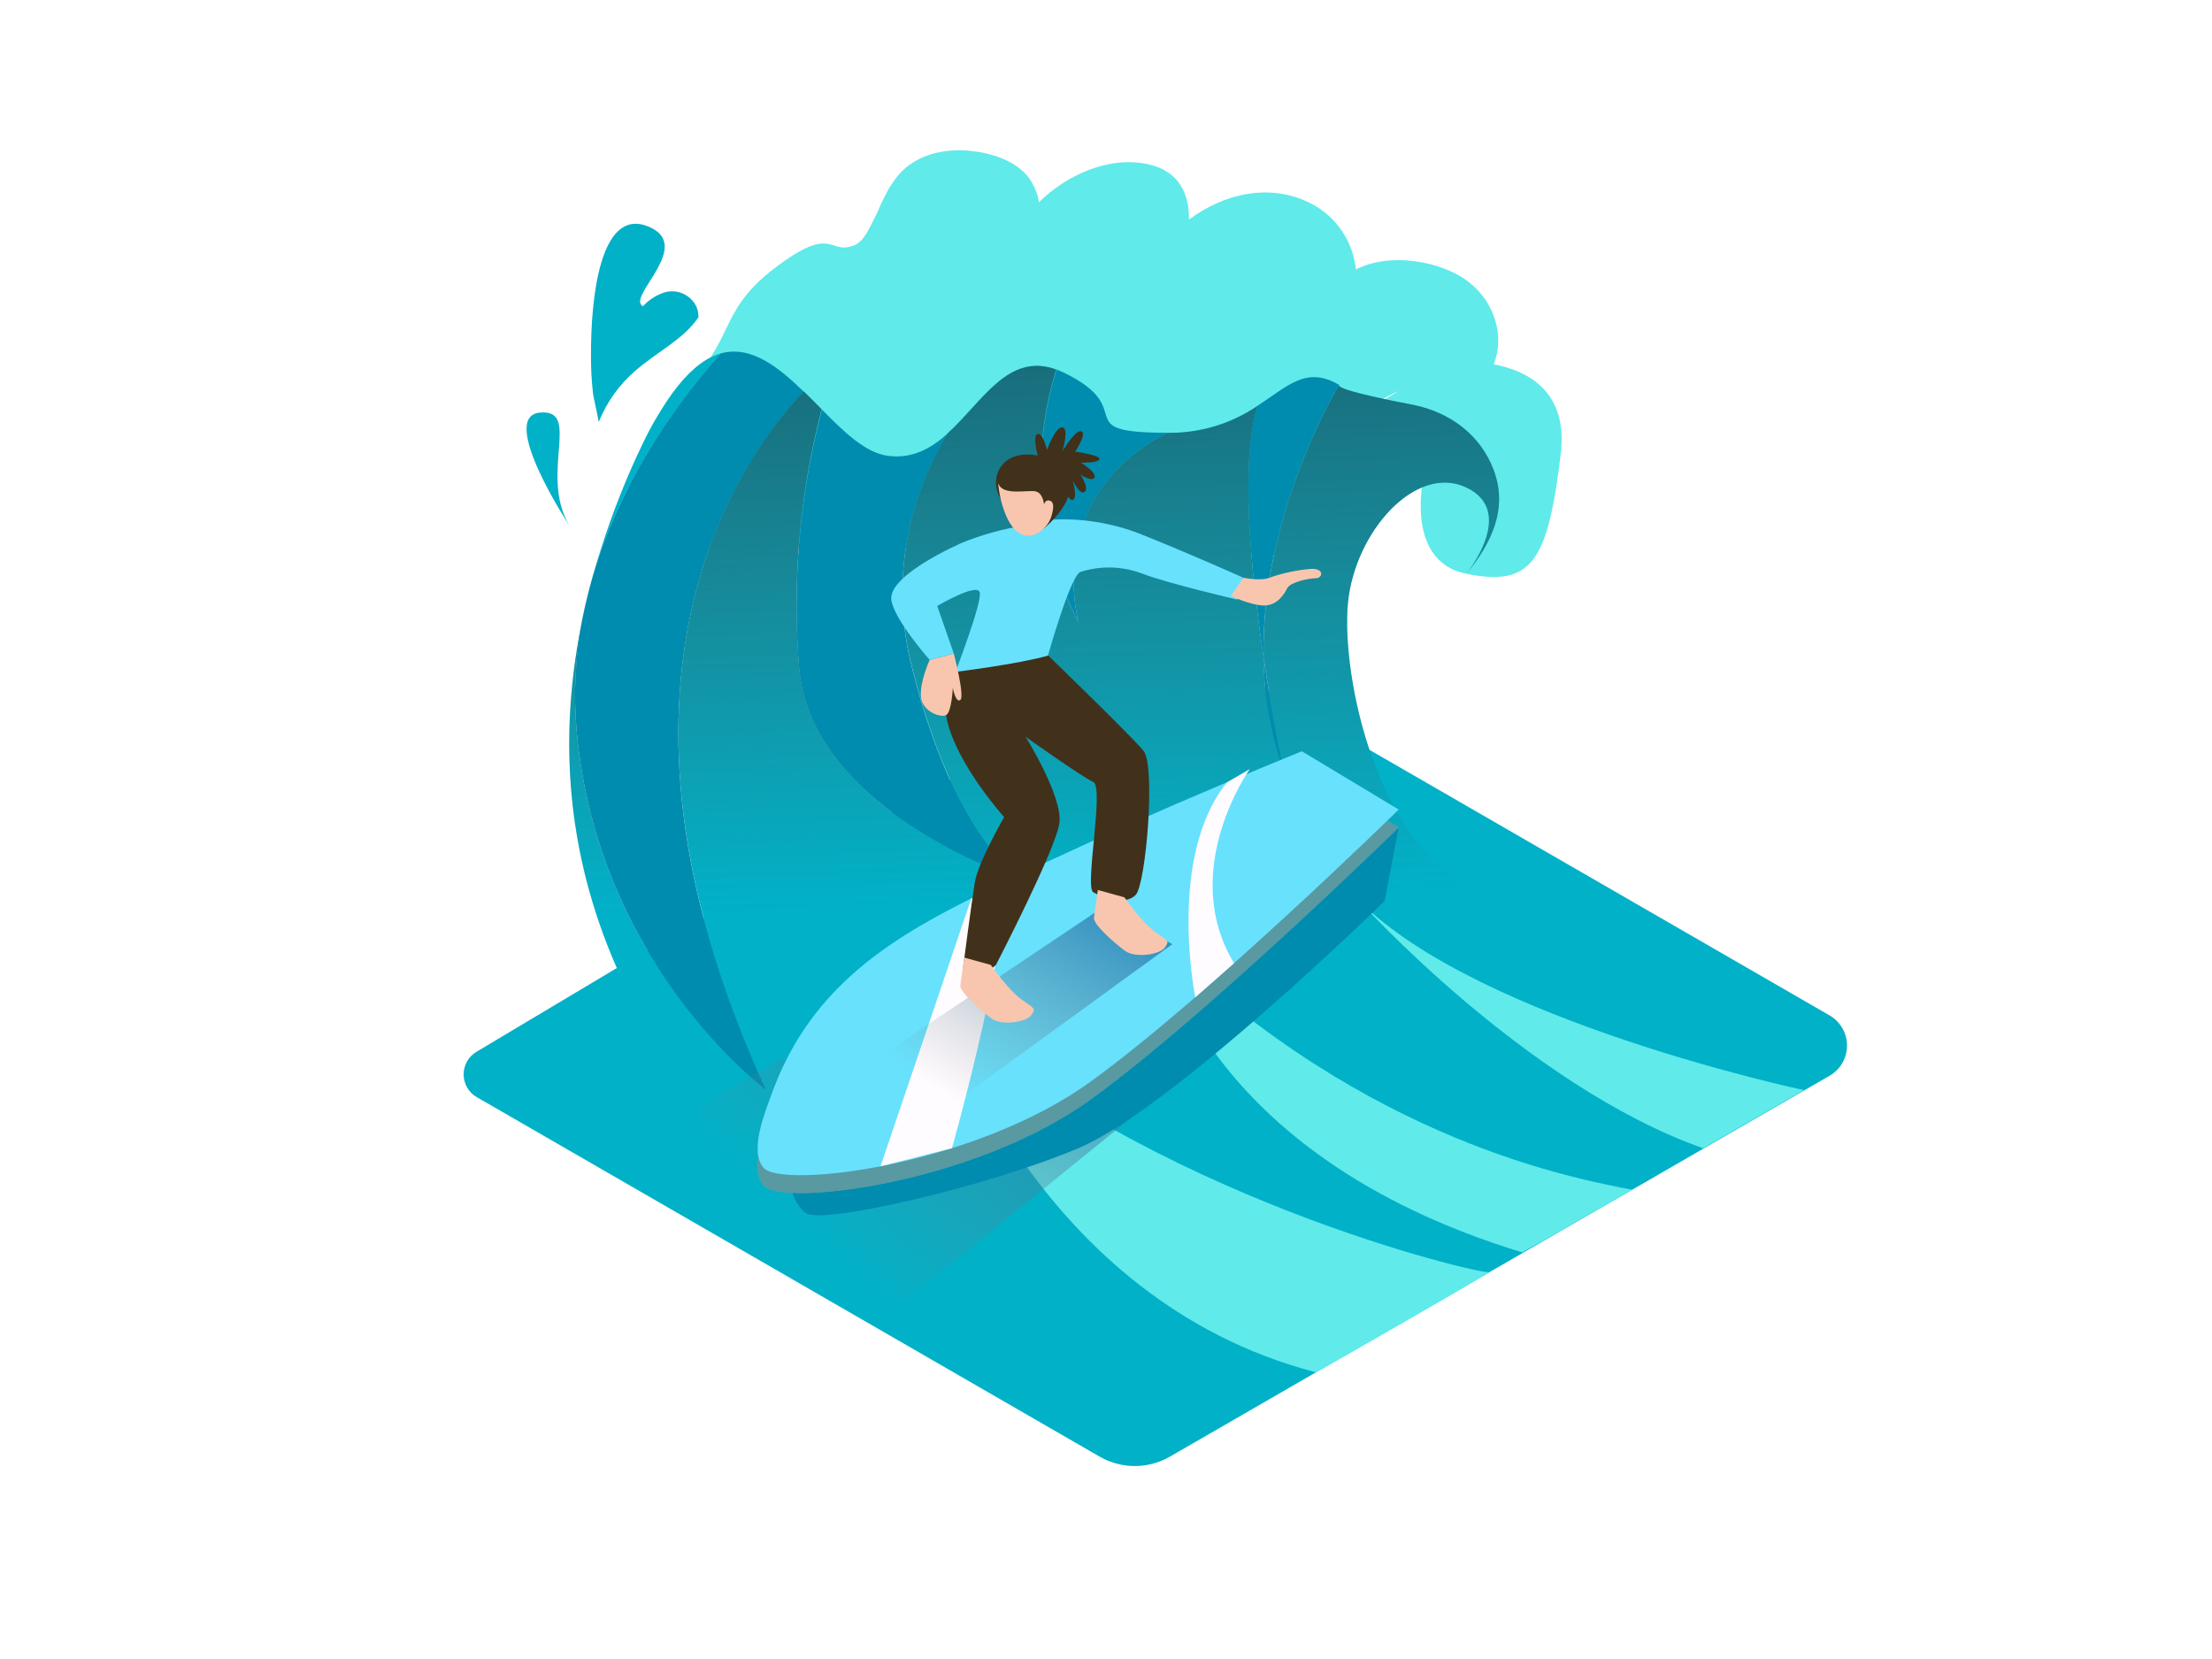
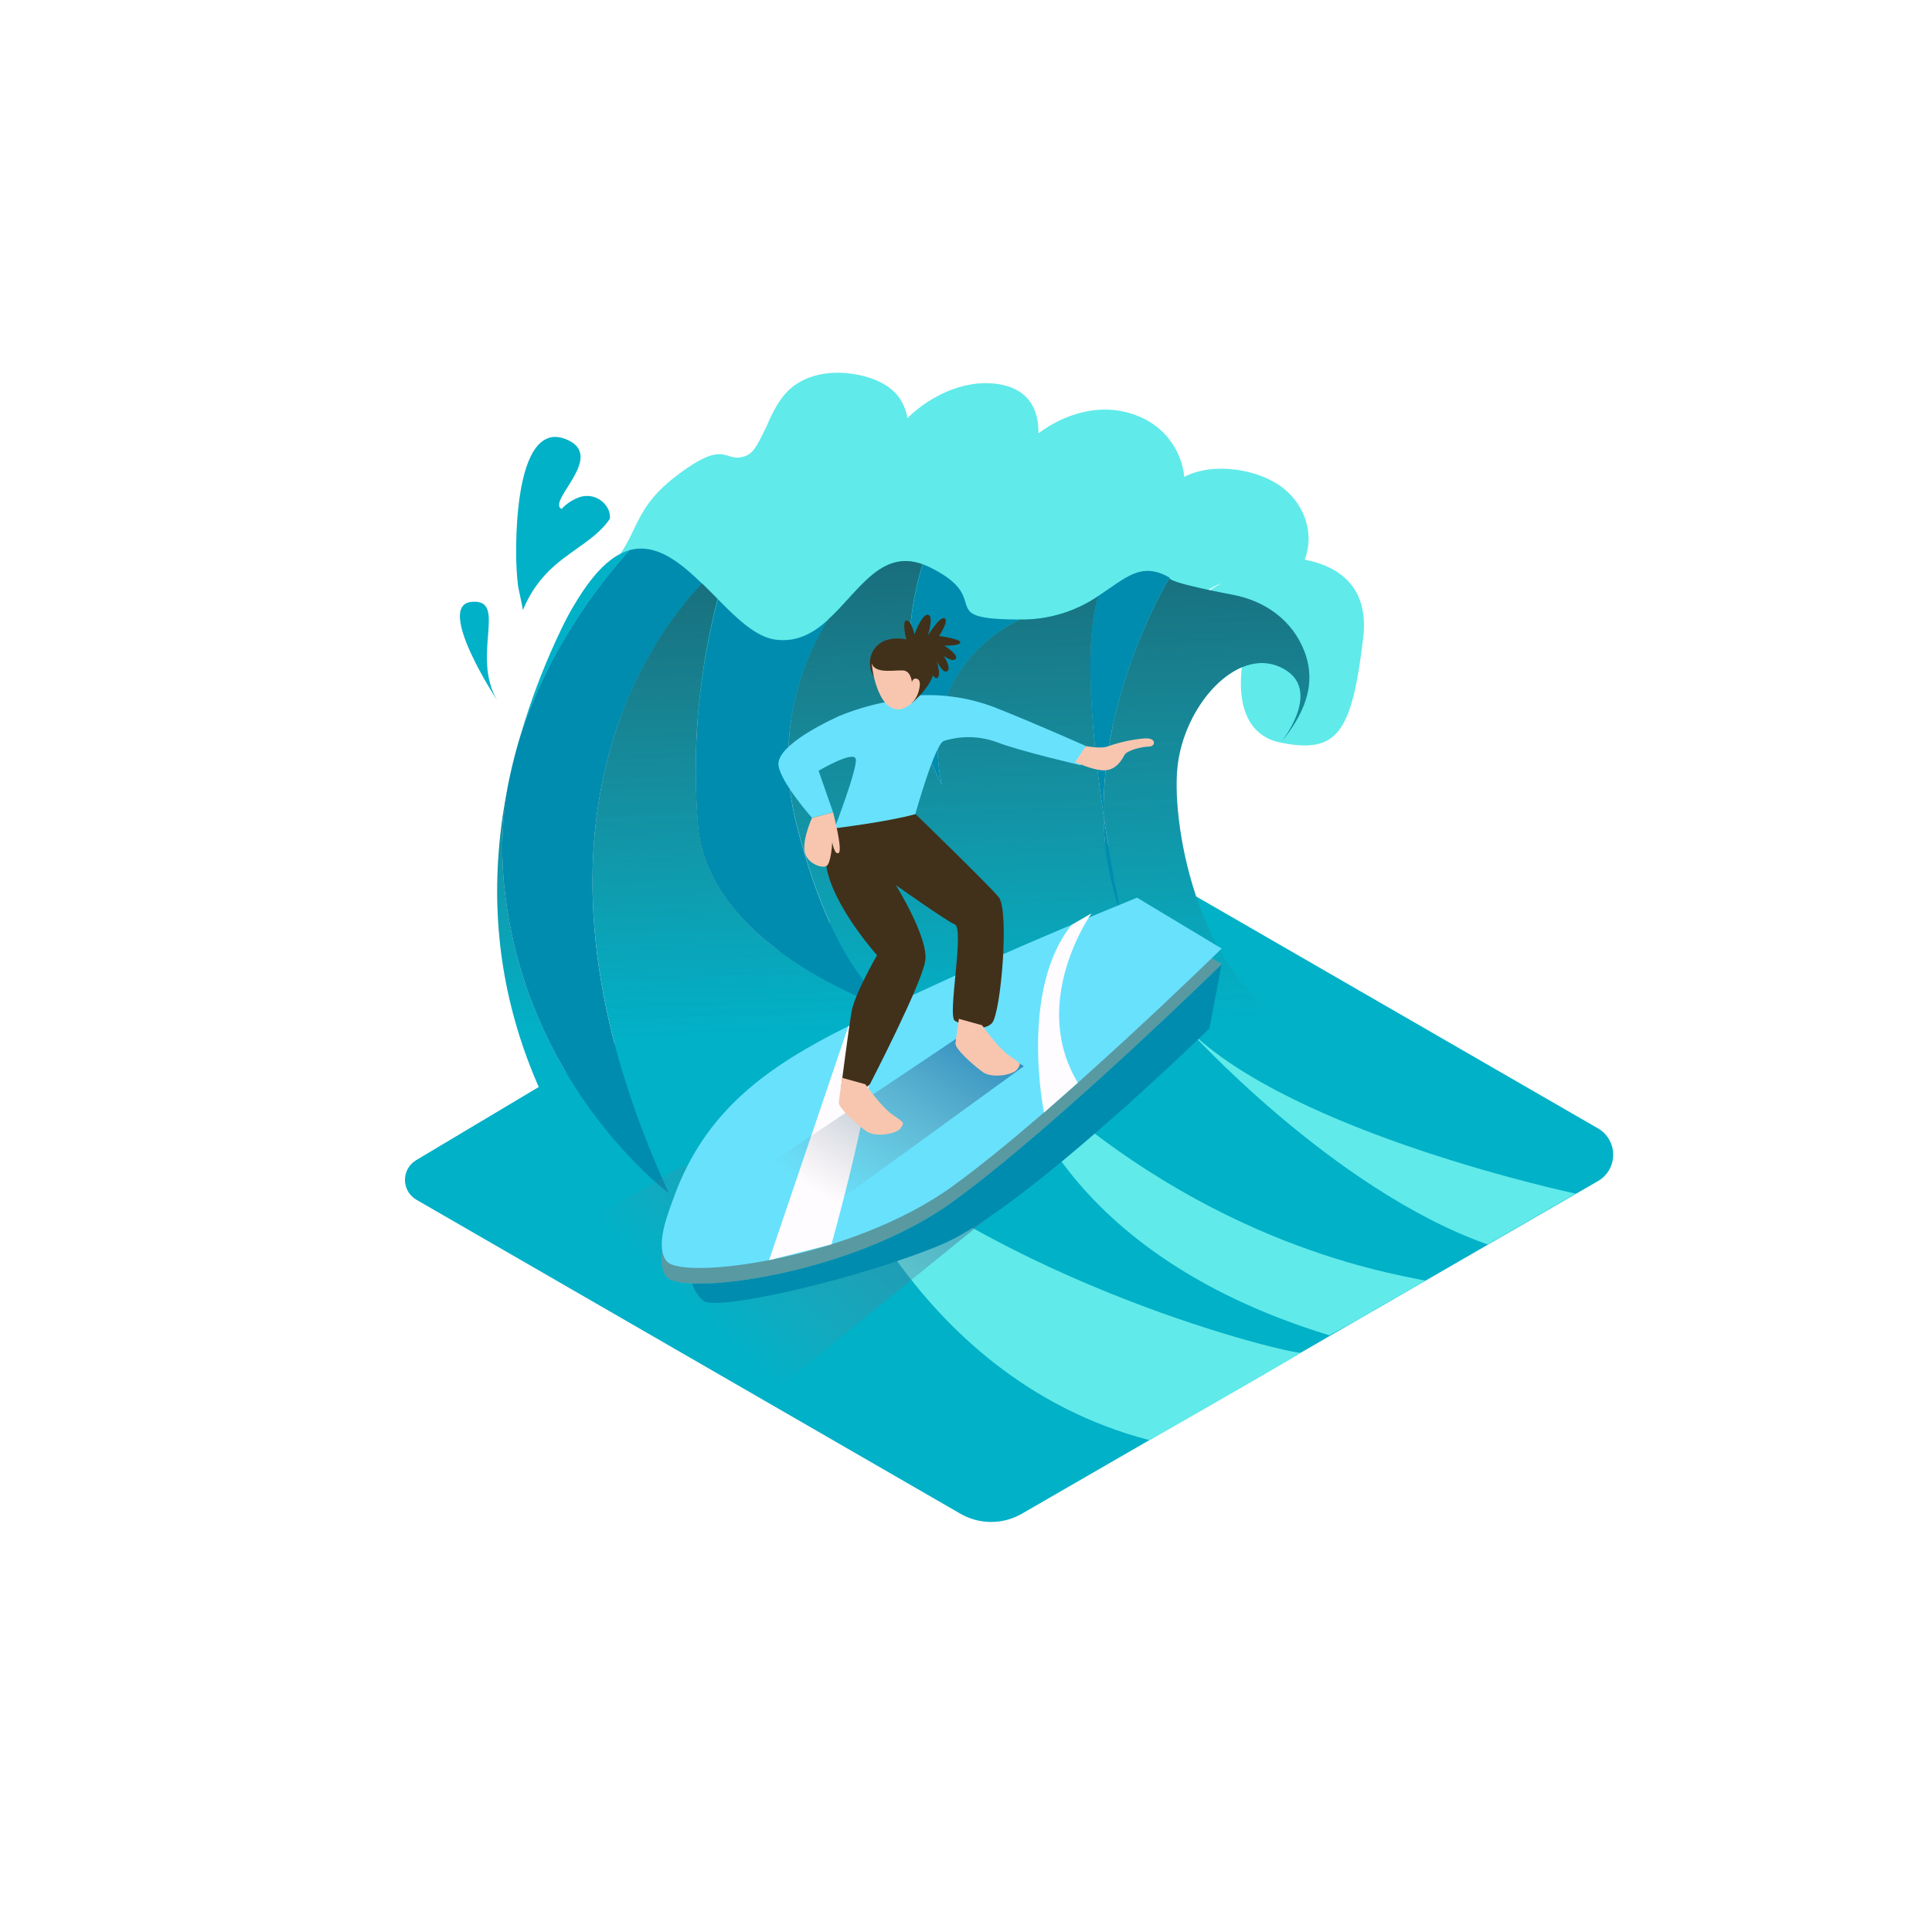
- <svg xmlns="http://www.w3.org/2000/svg" xmlns:xlink="http://www.w3.org/1999/xlink" viewBox="0 0 400 300">
-   <linearGradient id="b" x1="194.86" x2="190.15" y1="162.67" y2="12.95" gradientUnits="userSpaceOnUse">
-     <stop offset="0" stop-color="#4d4d4d" stop-opacity="0" />
-     <stop offset=".41" stop-color="#344b51" stop-opacity=".41" />
-     <stop offset=".98" stop-color="#114956" />
-   </linearGradient>
-   <linearGradient id="a" x1="145.01" x2="213.04" y1="222.47" y2="149.2" gradientUnits="userSpaceOnUse">
-     <stop offset="0" stop-color="gray" stop-opacity="0" />
-     <stop offset="1" stop-color="#0071bc" />
-   </linearGradient>
-   <linearGradient xlink:href="#a" id="d" x1="170.79" x2="202.9" y1="197.83" y2="147.62" />
-   <path fill="#01b1c8" d="m112.16 174.68-26 15.52a4.75 4.75 0 0 0 .06 8.2l112.62 65a12.73 12.73 0 0 0 12.73 0l119.28-68.87a6.3 6.3 0 0 0 0-10.91l-116-66.95" />
-   <path fill="#60eaea" d="M270.12 65.87c2-5.05.19-11.12-4.37-14.75-5-4-14.48-5.55-20.56-2.39a15.13 15.13 0 0 0-8-11.87C229.8 33 221.4 34.93 215 39.71c.07-4.6-1.76-8.77-7.34-10-7.1-1.58-14.78 1.93-19.78 6.85a10.6 10.6 0 0 0-1.81-4.38c-2.38-3.17-6.86-4.53-10.64-4.91-4-.4-8.4.37-11.56 3-2.41 2-3.91 5.06-5.2 8.09-1.39 2.71-2.33 5.25-4.21 6-4.74 1.86-3.68-4-14.38 4.13S133.15 62 123.15 70.38s-11.05 27.42-11 27.83L232 100.39a37.44 37.44 0 0 1 10.9-22.73l14.8 7.18s-4.37 16.51 7.44 18.91 14.73-2.07 17.08-21.57c1.4-11.29-5.8-15.1-12.1-16.31m-17.18 4.81-6.81 4.17a33 33 0 0 1 6.81-4.17" />
-   <path fill="#01b1c8" d="M268.93 162.14c-20.15-7.76-26.41-40.2-25.18-53.08S256 83.8 265.18 88.16s0 15.57 0 15.59c4.48-5.47 7.61-11.75 4.89-18.85-2.44-6.38-8-10.4-14.62-11.71-1.14-.22-13.9-2.6-13.29-3.58 0 0-14.1 23-13.67 49.19 1.7 11.39 3.55 20.14 3.55 20.14a61.8 61.8 0 0 1-3.55-20.14c-2.28-15.28-4.26-35.32-1.09-45.4a28.13 28.13 0 0 1-16.21 4.87s-21.65 9.05-16.19 34.25a60.16 60.16 0 0 1-4-45.7c-8.7-3.17-13.31 5.8-19.55 11.46a54.4 54.4 0 0 0-6.45 42.65c8.27 32.79 20.68 38.54 20.68 38.54s-38.82-12.14-41.15-38.54A140 140 0 0 1 148.57 74c-1.06-1.07-2.13-2.16-3.22-3.21-10.86 11.35-41 51.92-6.85 126.24 0 0-30.44-22.57-34.22-64.79a73.3 73.3 0 0 1 1.08-20.45c-7.45 35.45 2.23 68.3 29.54 98.31 34.06 37.43 117.65 22.45 117.65 22.45 49.85-5.14 36.53-62.65 16.38-70.41M114 85.06a146 146 0 0 0-6.78 19.08c5.45-18.48 16.52-32.84 23.15-40.24-4.93 1.36-10.31 7.22-16.37 21.16" />
-   <g fill="#008caf">
-     <path d="M105.37 111.83q.8-3.82 1.88-7.69c-.74 2.49-1.38 5.06-1.88 7.69" />
-     <path d="M104.28 132.28c3.78 42.22 34.22 64.79 34.22 64.79-34.17-74.32-4-114.89 6.85-126.24-4.7-4.57-9.58-8.4-15-6.93-6.63 7.4-17.69 21.76-23.15 40.24q-1.07 3.86-1.88 7.69a73.3 73.3 0 0 0-1.04 20.45" />
-     <path d="M144.5 120.93c2.32 26.4 41.15 38.54 41.15 38.54s-12.42-5.75-20.68-38.54a54.4 54.4 0 0 1 6.51-42.64c-3 2.74-6.42 4.71-10.86 4.15-4.06-.51-8-4.32-12-8.39a140 140 0 0 0-4.12 46.88m50.5-8.41c-5.43-25.19 16.21-34.26 16.21-34.26-18.52 0-4.87-4.14-18.85-10.88a14 14 0 0 0-1.31-.55 60.16 60.16 0 0 0 3.95 45.69m33.48 6.27c-.42-26.18 13.67-49.19 13.67-49.19-5.94-3.49-9.22.2-14.77 3.79-3.16 10.08-1.17 30.12 1.1 45.4m0 0a61.8 61.8 0 0 0 3.52 20.14s-1.82-8.75-3.52-20.14" />
+ <svg xmlns="http://www.w3.org/2000/svg" xmlns:xlink="http://www.w3.org/1999/xlink" viewBox="0 0 400 400">
+   <g transform="translate(0 50)">
+     <linearGradient id="b" x1="194.86" x2="190.15" y1="162.67" y2="12.95" gradientUnits="userSpaceOnUse">
+       <stop offset="0" stop-color="#4d4d4d" stop-opacity="0" />
+       <stop offset=".41" stop-color="#344b51" stop-opacity=".41" />
+       <stop offset=".98" stop-color="#114956" />
+     </linearGradient>
+     <linearGradient id="a" x1="145.01" x2="213.04" y1="222.47" y2="149.2" gradientUnits="userSpaceOnUse">
+       <stop offset="0" stop-color="gray" stop-opacity="0" />
+       <stop offset="1" stop-color="#0071bc" />
+     </linearGradient>
+     <linearGradient xlink:href="#a" id="c" x1="170.79" x2="202.9" y1="197.83" y2="147.62" />
+     <path fill="#01b1c8" d="m112.16 174.68-26 15.52a4.75 4.75 0 0 0 .06 8.2l112.62 65a12.73 12.73 0 0 0 12.73 0l119.28-68.87a6.3 6.3 0 0 0 0-10.91l-116-66.95" />
+     <path fill="#60eaea" d="M270.12 65.87c2-5.05.19-11.12-4.37-14.75-5-4-14.48-5.55-20.56-2.39a15.13 15.13 0 0 0-8-11.87C229.8 33 221.4 34.93 215 39.71c.07-4.6-1.76-8.77-7.34-10-7.1-1.58-14.78 1.93-19.78 6.85a10.6 10.6 0 0 0-1.81-4.38c-2.38-3.17-6.86-4.53-10.64-4.91-4-.4-8.4.37-11.56 3-2.41 2-3.91 5.06-5.2 8.09-1.39 2.71-2.33 5.25-4.21 6-4.74 1.86-3.68-4-14.38 4.13S133.15 62 123.15 70.38s-11.05 27.42-11 27.83L232 100.39a37.44 37.44 0 0 1 10.9-22.73l14.8 7.18s-4.37 16.51 7.44 18.91 14.73-2.07 17.08-21.57c1.4-11.29-5.8-15.1-12.1-16.31m-17.18 4.81-6.81 4.17a33 33 0 0 1 6.81-4.17" />
+     <path fill="#01b1c8" d="M268.93 162.14c-20.15-7.76-26.41-40.2-25.18-53.08S256 83.8 265.18 88.16s0 15.57 0 15.59c4.48-5.47 7.61-11.75 4.89-18.85-2.44-6.38-8-10.4-14.62-11.71-1.14-.22-13.9-2.6-13.29-3.58 0 0-14.1 23-13.67 49.19 1.7 11.39 3.55 20.14 3.55 20.14a61.8 61.8 0 0 1-3.55-20.14c-2.28-15.28-4.26-35.32-1.09-45.4a28.13 28.13 0 0 1-16.21 4.87s-21.65 9.05-16.19 34.25a60.16 60.16 0 0 1-4-45.7c-8.7-3.17-13.31 5.8-19.55 11.46a54.4 54.4 0 0 0-6.45 42.65c8.27 32.79 20.68 38.54 20.68 38.54s-38.82-12.14-41.15-38.54A140 140 0 0 1 148.57 74c-1.06-1.07-2.13-2.16-3.22-3.21-10.86 11.35-41 51.92-6.85 126.24 0 0-30.44-22.57-34.22-64.79a73.3 73.3 0 0 1 1.08-20.45c-7.45 35.45 2.23 68.3 29.54 98.31 34.06 37.43 117.65 22.45 117.65 22.45 49.85-5.14 36.53-62.65 16.38-70.41M114 85.06a146 146 0 0 0-6.78 19.08c5.45-18.48 16.52-32.84 23.15-40.24-4.93 1.36-10.31 7.22-16.37 21.16" />
+     <g fill="#008caf">
+       <path d="M105.37 111.83q.8-3.82 1.88-7.69c-.74 2.49-1.38 5.06-1.88 7.69" />
+       <path d="M104.28 132.28c3.78 42.22 34.22 64.79 34.22 64.79-34.17-74.32-4-114.89 6.85-126.24-4.7-4.57-9.58-8.4-15-6.93-6.63 7.4-17.69 21.76-23.15 40.24q-1.07 3.86-1.88 7.69a73.3 73.3 0 0 0-1.04 20.45" />
+       <path d="M144.5 120.93c2.32 26.4 41.15 38.54 41.15 38.54s-12.42-5.75-20.68-38.54a54.4 54.4 0 0 1 6.51-42.64c-3 2.74-6.42 4.71-10.86 4.15-4.06-.51-8-4.32-12-8.39a140 140 0 0 0-4.12 46.88m50.5-8.41c-5.43-25.19 16.21-34.26 16.21-34.26-18.52 0-4.87-4.14-18.85-10.88a14 14 0 0 0-1.31-.55 60.16 60.16 0 0 0 3.95 45.69m33.48 6.27c-.42-26.18 13.67-49.19 13.67-49.19-5.94-3.49-9.22.2-14.77 3.79-3.16 10.08-1.17 30.12 1.1 45.4m0 0a61.8 61.8 0 0 0 3.52 20.14s-1.82-8.75-3.52-20.14" />
+     </g>
+     <path fill="url(#b)" d="M268.93 162.14c-20.15-7.76-26.41-40.2-25.18-53.08S256 83.8 265.18 88.16s0 15.57 0 15.59c4.48-5.47 7.61-11.75 4.89-18.85-2.44-6.38-8-10.4-14.62-11.71-1.14-.22-13.9-2.6-13.29-3.58 0 0-14.1 23-13.67 49.19 1.7 11.39 3.55 20.14 3.55 20.14a61.8 61.8 0 0 1-3.55-20.14c-2.28-15.28-4.26-35.32-1.09-45.4a28.13 28.13 0 0 1-16.21 4.87s-21.65 9.05-16.19 34.25a60.16 60.16 0 0 1-4-45.7c-8.7-3.17-13.31 5.8-19.55 11.46a54.4 54.4 0 0 0-6.45 42.65c8.27 32.79 20.68 38.54 20.68 38.54s-38.82-12.14-41.15-38.54A140 140 0 0 1 148.57 74c-1.06-1.07-2.13-2.16-3.22-3.21-10.86 11.35-41 51.92-6.85 126.24 0 0-30.44-22.57-34.22-64.79a73.3 73.3 0 0 1 1.08-20.45c-7.45 35.45 2.23 68.3 29.54 98.31 34.06 37.43 117.65 22.45 117.65 22.45 49.85-5.14 36.53-62.65 16.38-70.41" />
+     <path fill="#60eaea" d="M269.32 230.06c-2.16.32-61.81-13.93-98.73-47.49 0 0 26.25 35.11 48.37 42.76 36.48 12.67 50.36 4.73 50.36 4.73m13.5-7.79c4.57-2.79 3.3-1.9 12.33-7.12-9.57-1.92-47.7-8.43-85.19-44.8 0 0 6.88 38.3 65.3 56.12zm43.41-25.14s-58.69-12.42-80.41-34.2c0 0 30.06 33.37 62.18 44.72" />
+     <path fill="#60eaea" d="M170.59 182.58S187.26 235 238 248.17c0 0 19.4-11 30.68-17.68 0 0-35.17-2.82-49.68-13.37" />
+     <path fill="#01b1c8" d="M102.93 95S90 75.34 97.62 74.61 97.46 85.7 102.93 95m5.34-18.69a24.1 24.1 0 0 1 6.58-9.23c4-3.5 8.74-5.68 11.44-9.7a4.34 4.34 0 0 0-.33-1.87A4.87 4.87 0 0 0 119.8 53a9.1 9.1 0 0 0-3.53 2.38c-3.17-1.62 9.55-11.1.81-14.48-8.58-3.32-10.26 13.08-10.21 23.37a56 56 0 0 0 .39 7.07c.1.66.65 2.95 1.01 4.97" />
+     <path fill="url(#a)" d="m158 239.86 76-61.6-93 13.36-33.07 19.28c6.25 3.85 43.87 24.95 50.07 28.96" />
+     <path fill="#008caf" d="m252.93 149.62-2.53 13.31s-38.47 37.6-55.43 44.72-46.3 13.8-49.22 11.73-3.1-6.93-3.1-6.93" />
+     <path fill="#68e1fd" d="m252.93 149.62-17.52-10.54c-20.17 8.24-40.24 16.92-59.76 26.61C159 174 146 183.11 139.5 201.16c-1.11 3.09-4.06 10.17-1.44 13.23 3.33 3.88 38.09-.32 59.15-15.56s55.72-49.21 55.72-49.21" />
+     <path fill="#41311a" d="m252.93 149.62-17.52-10.54c-20.17 8.24-40.24 16.92-59.76 26.61C159 174 146 183.11 139.5 201.16c-1.11 3.09-4.06 10.17-1.44 13.23 3.33 3.88 38.09-.32 59.15-15.56s55.72-49.21 55.72-49.21" opacity=".41" />
+     <path fill="#68e1fd" d="m252.93 146.39-17.52-10.54c-20.17 8.24-40.24 16.92-59.76 26.61-16.65 8.26-29.65 17.42-36.15 35.47-1.11 3.09-4.06 10.17-1.44 13.23 3.33 3.88 38.09-.32 59.15-15.56s55.72-49.21 55.72-49.21" />
+     <path fill="#fffcff" d="M226 139.08s-13 18.24-2.85 35.1l-7 6.17s-5.2-25.39 5.75-38.89zm-50.35 23.38-16.42 48.44 12.91-3.28s9-31.62 9.83-48.26z" />
+     <path fill="url(#c)" d="M161.16 207.65 212 170.73l-12.25-6.87-54.39 36.44c6.32 3.84 9.64 3.34 15.8 7.35" />
+     <path fill="#41311a" d="M175.81 118.19s-6.47 4.64-4.43 12.57 10.2 17 10.2 17-4.7 8.16-5.3 11.78-2.18 15.86-2.18 15.86 3.58 1.59 6-.91c0 0 10.79-20.85 11.47-25.61s-6.1-15.64-6.1-15.64 10.18 7.25 12.22 8.16-1.59 19 0 19.94 5.89 2.49 7.71.45 3.63-23.34 1.36-26.06-17.19-17.17-17.19-17.17" />
+     <path fill="#68e1fd" d="M185.43 95a50.8 50.8 0 0 0-11.8 3.29c-5 2.31-13 6.67-12.44 10.26s6.93 10.78 6.93 10.78l4.36-1.15-3-8.6s7.31-4.32 7.7-2.42-4.4 14.34-4.4 14.34 11.33-1.4 16.72-2.94c0 0 4.07-14.5 5.88-15.14a17 17 0 0 1 11.05.26c4.62 1.8 17.32 4.75 17.32 4.75l1-4s-9.75-4.38-18.86-8a38.6 38.6 0 0 0-17.82-2.3" />
+     <path fill="#41311a" d="M180.94 90.13a5.24 5.24 0 0 1 0-5.67c1.92-2.87 5.83-2.31 6.71-2.07s6.22 3.11 5.75 6.46-4.66 6.75-4.66 6.75" />
+     <path fill="#f8c6af" d="M180.54 87.42c-.22-.72.8 10.21 6 9.42a5.18 5.18 0 0 0 3.46-3.12s1-2.63 0-3.11-1.2.64-1.2.64-.16-2.07-1.52-2.39-6.02.87-6.74-1.44" />
+     <path fill="#41311a" d="M187.65 82.39s-1-3.75 0-3.91 1.68 2.87 1.68 2.87 1.52-4.23 2.79-4.07 0 4.31 0 4.31 2.39-4 3.43-3.59-1.12 3.67-1.12 3.67 4.63.64 4.39 1.36-3.35.64-3.35.64 2.79 1.68 2.47 2.63-2.63-.32-2.87-.88 2 2.64 1.12 3.47-2.23-2-2.23-2 .88 2.79.16 3.43-1.93-2.32-1.93-2.32" />
+     <path fill="#f8c6af" d="M179.17 174.49s3.18 4.54 5.51 6.22 2.72 1.56 1.81 2.85-5.31 1.94-7.13.65-5.83-4.8-5.7-6 .71-5.05.71-5.05m28.96-10.89s3.18 4.54 5.51 6.22 2.72 1.56 1.81 2.85-5.31 1.94-7.13.65-5.83-4.8-5.7-6 .71-5.05.71-5.05m-30.42-41.59s-1.79 3.87-1.58 6.6 3.56 3.89 4.56 3.36 1.21-4.92 1.21-4.92.52 2.81 1.36 2.18-1.18-8.38-1.18-8.38m52.34-13.72s3.27.65 4.73 0a30 30 0 0 1 7.44-1.59c2.52-.18 2.28 1.68.91 1.69s-4.58.73-5.11 1.77-1.78 3.15-4.19 3.15-6-1.73-6-1.73" />
  </g>
-   <path fill="url(#b)" d="M268.93 162.14c-20.15-7.76-26.41-40.2-25.18-53.08S256 83.8 265.18 88.16s0 15.57 0 15.59c4.48-5.47 7.61-11.75 4.89-18.85-2.44-6.38-8-10.4-14.62-11.71-1.14-.22-13.9-2.6-13.29-3.58 0 0-14.1 23-13.67 49.19 1.7 11.39 3.55 20.14 3.55 20.14a61.8 61.8 0 0 1-3.55-20.14c-2.28-15.28-4.26-35.32-1.09-45.4a28.13 28.13 0 0 1-16.21 4.87s-21.65 9.05-16.19 34.25a60.16 60.16 0 0 1-4-45.7c-8.7-3.17-13.31 5.8-19.55 11.46a54.4 54.4 0 0 0-6.45 42.65c8.27 32.79 20.68 38.54 20.68 38.54s-38.82-12.14-41.15-38.54A140 140 0 0 1 148.57 74c-1.06-1.07-2.13-2.16-3.22-3.21-10.86 11.35-41 51.92-6.85 126.24 0 0-30.44-22.57-34.22-64.79a73.3 73.3 0 0 1 1.08-20.45c-7.45 35.45 2.23 68.3 29.54 98.31 34.06 37.43 117.65 22.45 117.65 22.45 49.85-5.14 36.53-62.65 16.38-70.41" />
-   <path fill="#60eaea" d="M269.32 230.06c-2.16.32-61.81-13.93-98.73-47.49 0 0 26.25 35.11 48.37 42.76 36.48 12.67 50.36 4.73 50.36 4.73m13.5-7.79c4.57-2.79 3.3-1.9 12.33-7.12-9.57-1.92-47.7-8.43-85.19-44.8 0 0 6.88 38.3 65.3 56.12zm43.41-25.14s-58.69-12.42-80.41-34.2c0 0 30.06 33.37 62.18 44.72" />
-   <path fill="#60eaea" d="M170.59 182.58S187.26 235 238 248.17c0 0 19.4-11 30.68-17.68 0 0-35.17-2.82-49.68-13.37" />
-   <path fill="#01b1c8" d="M102.93 95S90 75.34 97.62 74.61 97.46 85.7 102.93 95m5.34-18.69a24.1 24.1 0 0 1 6.58-9.23c4-3.5 8.74-5.68 11.44-9.7a4.34 4.34 0 0 0-.33-1.87A4.87 4.87 0 0 0 119.8 53a9.1 9.1 0 0 0-3.53 2.38c-3.17-1.62 9.55-11.1.81-14.48-8.58-3.32-10.26 13.08-10.21 23.37a56 56 0 0 0 .39 7.07c.1.66.65 2.95 1.01 4.97" />
-   <path fill="url(#a)" d="m158 239.86 76-61.6-93 13.36-33.07 19.28c6.25 3.85 43.87 24.95 50.07 28.96" />
-   <path fill="#008caf" d="m252.93 149.62-2.53 13.31s-38.47 37.6-55.43 44.72-46.3 13.8-49.22 11.73-3.1-6.93-3.1-6.93" />
-   <path fill="#68e1fd" d="m252.93 149.62-17.52-10.54c-20.17 8.24-40.24 16.92-59.76 26.61C159 174 146 183.11 139.5 201.16c-1.11 3.09-4.06 10.17-1.44 13.23 3.33 3.88 38.09-.32 59.15-15.56s55.72-49.21 55.72-49.21" />
-   <path fill="#41311a" d="m252.93 149.62-17.52-10.54c-20.17 8.24-40.24 16.92-59.76 26.61C159 174 146 183.11 139.5 201.16c-1.11 3.09-4.06 10.17-1.44 13.23 3.33 3.88 38.09-.32 59.15-15.56s55.72-49.21 55.72-49.21" opacity=".41" />
-   <path fill="#68e1fd" d="m252.93 146.39-17.52-10.54c-20.17 8.24-40.24 16.92-59.76 26.61-16.65 8.26-29.65 17.42-36.15 35.47-1.11 3.09-4.06 10.17-1.44 13.23 3.33 3.88 38.09-.32 59.15-15.56s55.72-49.21 55.72-49.21" />
-   <path fill="#fffcff" d="M226 139.08s-13 18.24-2.85 35.1l-7 6.17s-5.2-25.39 5.75-38.89zm-50.35 23.38-16.42 48.44 12.91-3.28s9-31.62 9.83-48.26z" />
-   <path fill="url(#d)" d="M161.16 207.65 212 170.73l-12.25-6.87-54.39 36.44c6.32 3.84 9.64 3.34 15.8 7.35" />
-   <path fill="#41311a" d="M175.81 118.19s-6.47 4.64-4.43 12.57 10.2 17 10.2 17-4.7 8.16-5.3 11.78-2.18 15.86-2.18 15.86 3.58 1.59 6-.91c0 0 10.79-20.85 11.47-25.61s-6.1-15.64-6.1-15.64 10.18 7.25 12.22 8.16-1.59 19 0 19.94 5.89 2.49 7.71.45 3.63-23.34 1.36-26.06-17.19-17.17-17.19-17.17" />
-   <path fill="#68e1fd" d="M185.43 95a50.8 50.8 0 0 0-11.8 3.29c-5 2.31-13 6.67-12.44 10.26s6.93 10.78 6.93 10.78l4.36-1.15-3-8.6s7.31-4.32 7.7-2.42-4.4 14.34-4.4 14.34 11.33-1.4 16.72-2.94c0 0 4.07-14.5 5.88-15.14a17 17 0 0 1 11.05.26c4.62 1.8 17.32 4.75 17.32 4.75l1-4s-9.75-4.38-18.86-8a38.6 38.6 0 0 0-17.82-2.3" />
-   <path fill="#41311a" d="M180.94 90.13a5.24 5.24 0 0 1 0-5.67c1.92-2.87 5.83-2.31 6.71-2.07s6.22 3.11 5.75 6.46-4.66 6.75-4.66 6.75" />
-   <path fill="#f8c6af" d="M180.54 87.42c-.22-.72.8 10.21 6 9.42a5.18 5.18 0 0 0 3.46-3.12s1-2.63 0-3.11-1.2.64-1.2.64-.16-2.07-1.52-2.39-6.02.87-6.74-1.44" />
-   <path fill="#41311a" d="M187.65 82.39s-1-3.75 0-3.91 1.68 2.87 1.68 2.87 1.52-4.23 2.79-4.07 0 4.31 0 4.31 2.39-4 3.43-3.59-1.12 3.67-1.12 3.67 4.63.64 4.39 1.36-3.35.64-3.35.64 2.79 1.68 2.47 2.63-2.63-.32-2.87-.88 2 2.64 1.12 3.47-2.23-2-2.23-2 .88 2.79.16 3.43-1.93-2.32-1.93-2.32" />
-   <path fill="#f8c6af" d="M179.17 174.49s3.18 4.54 5.51 6.22 2.72 1.56 1.81 2.85-5.31 1.94-7.13.65-5.83-4.8-5.7-6 .71-5.05.71-5.05m28.96-10.89s3.18 4.54 5.51 6.22 2.72 1.56 1.81 2.85-5.31 1.94-7.13.65-5.83-4.8-5.7-6 .71-5.05.71-5.05m-30.42-41.59s-1.79 3.87-1.58 6.6 3.56 3.89 4.56 3.36 1.21-4.92 1.21-4.92.52 2.81 1.36 2.18-1.18-8.38-1.18-8.38m52.34-13.72s3.27.65 4.73 0a30 30 0 0 1 7.44-1.59c2.52-.18 2.28 1.68.91 1.69s-4.58.73-5.11 1.77-1.78 3.15-4.19 3.15-6-1.73-6-1.73" />
</svg>
